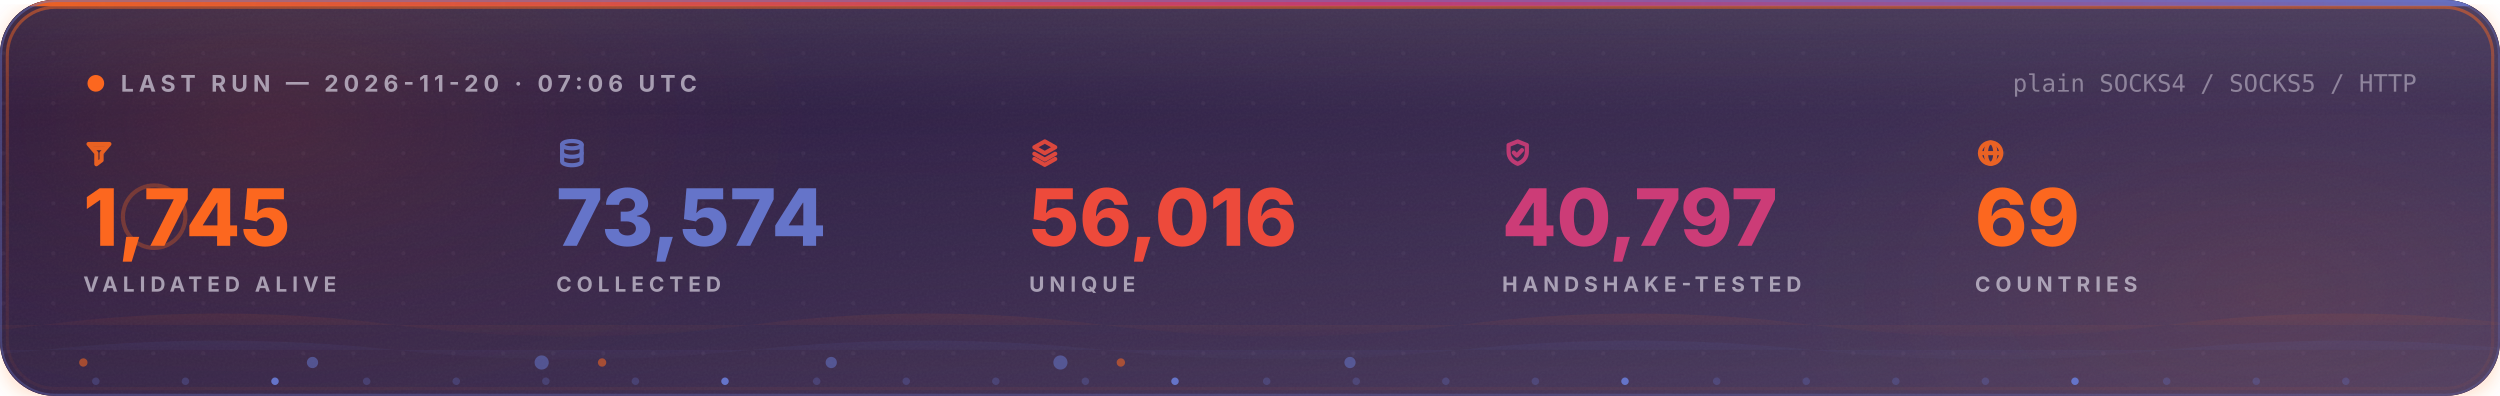
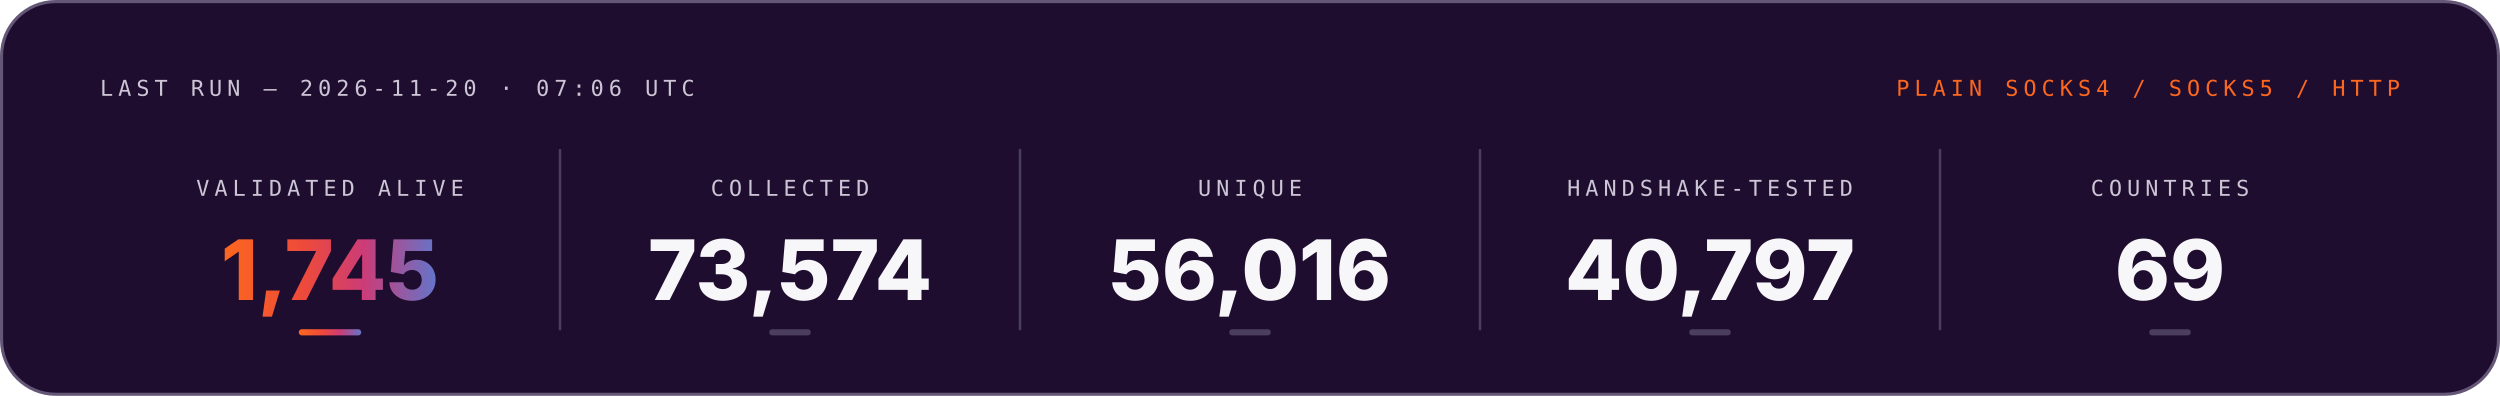
- <svg xmlns="http://www.w3.org/2000/svg" width="1200" height="190" viewBox="0 0 1200 190" role="img">
-   <defs>
-     <linearGradient id="bg-dark" gradientUnits="objectBoundingBox" x1="0.0" y1="0.0" x2="1.0" y2="1.0">
-       <stop offset="0" stop-color="#1E0D2F" stop-opacity="1" />
-       <stop offset="1" stop-color="#4F3F62" stop-opacity="1" />
-     </linearGradient>
-     <linearGradient id="tint-dark" gradientUnits="objectBoundingBox" x1="0.0" y1="0.0" x2="0" y2="1">
-       <stop offset="0" stop-color="#6574C9" stop-opacity="0.08" />
-       <stop offset="1" stop-color="#6574C9" stop-opacity="0" />
-     </linearGradient>
-     <linearGradient id="inner-dark" gradientUnits="objectBoundingBox" x1="0.0" y1="0.0" x2="0" y2="1">
-       <stop offset="0" stop-color="#FAECC5" stop-opacity="0.1" />
-       <stop offset="0.28" stop-color="#FAECC5" stop-opacity="0" />
-     </linearGradient>
-     <linearGradient id="topbar-dark" gradientUnits="userSpaceOnUse" x1="0" y1="1.5" x2="1200" y2="1.5">
-       <stop offset="0" stop-color="#FC671F" stop-opacity="0.9" />
-       <stop offset="0.55" stop-color="#CC3C77" stop-opacity="0.9" />
-       <stop offset="1" stop-color="#6574C9" stop-opacity="0.9" />
-     </linearGradient>
-     <linearGradient id="hero-dark" gradientUnits="objectBoundingBox" x1="0.0" y1="0.0" x2="0" y2="1">
-       <stop offset="0" stop-color="#FC671F" stop-opacity="1" />
-       <stop offset="0.55" stop-color="#CC3C77" stop-opacity="1" />
-       <stop offset="1" stop-color="#6574C9" stop-opacity="1" />
-     </linearGradient>
-     <linearGradient id="word-dark" gradientUnits="objectBoundingBox" x1="0" y1="0" x2="1" y2="0">
-       <stop offset="0" stop-color="#FC671F" stop-opacity="1" />
-       <stop offset="0.6" stop-color="#CC3C77" stop-opacity="1" />
-       <stop offset="1" stop-color="#6574C9" stop-opacity="1" />
-     </linearGradient>
-     <linearGradient id="ib-dark" gradientUnits="objectBoundingBox" x1="0.0" y1="0.0" x2="0" y2="1">
-       <stop offset="0" stop-color="#FC671F" stop-opacity="0.5" />
-       <stop offset="0.45" stop-color="#FC671F" stop-opacity="0.16" />
-       <stop offset="1" stop-color="#FC671F" stop-opacity="0.05" />
-     </linearGradient>
-     <linearGradient id="border-dark" gradientUnits="objectBoundingBox" x1="0.0" y1="0.0" x2="1.0" y2="1.0">
-       <stop offset="0" stop-color="#6574C9" stop-opacity="0.45" />
-       <stop offset="1" stop-color="#6574C9" stop-opacity="0.248" />
-     </linearGradient>
-     <linearGradient id="div-dark" gradientUnits="objectBoundingBox" x1="0.0" y1="0.0" x2="1" y2="0">
-       <stop offset="0" stop-color="#CCC5D5" stop-opacity="0.16" />
-       <stop offset="1" stop-color="#CCC5D5" stop-opacity="0.056" />
-     </linearGradient>
-     <radialGradient id="glow-dark" cx="0.5" cy="0.5" r="0.5">
-       <stop offset="0" stop-color="#FC671F" stop-opacity="0.55" />
-       <stop offset="0.55" stop-color="#FC671F" stop-opacity="0.18" />
-       <stop offset="1" stop-color="#FC671F" stop-opacity="0" />
-     </radialGradient>
-     <linearGradient id="shine-dark" gradientUnits="objectBoundingBox" x1="0.0" y1="0.0" x2="1" y2="0">
-       <stop offset="0" stop-color="#FAECC5" stop-opacity="0" />
-       <stop offset="0.5" stop-color="#FAECC5" stop-opacity="0.06" />
-       <stop offset="1" stop-color="#FAECC5" stop-opacity="0" />
-     </linearGradient>
-     <linearGradient id="wavea-dark" gradientUnits="objectBoundingBox" x1="0.0" y1="0.0" x2="0" y2="1">
-       <stop offset="0" stop-color="#FC671F" stop-opacity="0.1" />
-       <stop offset="1" stop-color="#FC671F" stop-opacity="0.02" />
-     </linearGradient>
-     <linearGradient id="waveb-dark" gradientUnits="objectBoundingBox" x1="0.0" y1="0.0" x2="0" y2="1">
-       <stop offset="0" stop-color="#6574C9" stop-opacity="0.1" />
-       <stop offset="1" stop-color="#6574C9" stop-opacity="0.02" />
-     </linearGradient>
-     <pattern id="grid-dark" width="24" height="24" patternUnits="userSpaceOnUse">
-       <circle cx="1.6" cy="1.6" r="1.05" fill="#CCC5D5" />
-     </pattern>
-     <filter id="grain-dark" x="0" y="0" width="100%" height="100%">
-       <feTurbulence type="fractalNoise" baseFrequency="0.9" numOctaves="2" stitchTiles="stitch" result="n" />
-       <feColorMatrix in="n" type="saturate" values="0" result="m" />
-       <feComposite in="m" in2="SourceGraphic" operator="in" />
-     </filter>
-     <filter id="shadow-dark" x="-15%" y="-15%" width="130%" height="140%">
-       <feDropShadow dx="0" dy="10" stdDeviation="16" flood-color="#FC671F" flood-opacity="0.20" />
-       <feDropShadow dx="0" dy="2" stdDeviation="5" flood-color="#FC671F" flood-opacity="0.25" />
-     </filter>
-     <clipPath id="clip-dark">
-       <rect x="0" y="0" width="1200" height="190" rx="26" />
-     </clipPath>
-   </defs>
-   <style>
-       @keyframes fl-dark {
-         0% { transform: translateY(0); opacity: 0; }
-         12% { opacity: 0.85; }
-         80% { opacity: 0.45; }
-         100% { transform: translateY(-330px); opacity: 0; }
-       }
-       .pt-dark { animation: fl-dark 9s linear infinite; }
- 
-       @keyframes sw-dark {
-         0%, 52% { transform: translateX(0) skewX(-20deg); }
-         100% { transform: translateX(1900px) skewX(-20deg); }
-       }
-       .sweep-dark { animation: sw-dark 7.5s ease-in-out infinite; }
- 
-       @keyframes wvm-dark { to { transform: translateX(-170px); } }
-       .wv-dark { animation: wvm-dark 9s ease-in-out infinite alternate; }
-       .wv2-dark { animation-duration: 14s; }
- 
-       @keyframes sp-dark { to { transform: rotate(360deg); } }
-       .spin-dark { transform-box: fill-box; transform-origin: center;
-                   animation: sp-dark 8s linear infinite; }
-       .rev-dark { animation-direction: reverse; }
- 
-       @keyframes bt-dark { 50% { transform: scale(1.12); } }
-       .beat-dark { transform-box: fill-box; transform-origin: center;
-                   animation: bt-dark 2.4s ease-in-out infinite; }
- 
-       @keyframes gw-dark { 50% { opacity: 0.55; } }
-       .glowG-dark { animation: gw-dark 3.2s ease-in-out infinite; }
- 
-       @keyframes shn-dark {
-         0%, 46% { transform: translateX(-540px); }
-         100% { transform: translateX(1620px); }
-       }
-       .shn-dark { animation: shn-dark 5.5s ease-in-out infinite; }
- 
-       @keyframes bgl-dark { 0%, 100% { opacity: 0.35; } 12% { opacity: 1; } }
-       .bgl-dark { animation: bgl-dark 2.2s ease-in-out infinite; }
- 
-       @keyframes dsh-dark { to { stroke-dashoffset: -36; } }
-       .dash-dark { stroke-dasharray: 8 10; animation: dsh-dark 1.2s linear infinite; }
- 
-       @keyframes pk-dark {
-         0% { transform: translateX(0); opacity: 0; }
-         10% { opacity: 1; }
-         88% { opacity: 1; }
-         100% { transform: translateX(var(--d, 200px)); opacity: 0; }
-       }
-       .pk-dark { animation: pk-dark 2.6s linear infinite; }
- 
-       @keyframes pkv-dark {
-         0% { transform: translateY(0); opacity: 0; }
-         10% { opacity: 1; }
-         88% { opacity: 1; }
-         100% { transform: translateY(var(--dy, 40px)); opacity: 0; }
-       }
-       .pkv-dark { animation: pkv-dark 2.6s linear infinite; }
- 
-       @keyframes pls-dark {
-         0% { transform: scale(0.55); opacity: 0.85; }
-         100% { transform: scale(2.4); opacity: 0; }
-       }
-       .pls-dark { transform-box: fill-box; transform-origin: center;
-                  animation: pls-dark 2.4s ease-out infinite; }
- 
-       @keyframes flt-dark { 50% { transform: translateY(-6px); } }
-       .flt-dark { animation: flt-dark 6s ease-in-out infinite; }
- 
-       @keyframes grw-dark { from { transform: scaleX(0); } }
-       .grow-dark { transform-box: fill-box; transform-origin: left center;
-                   animation: grw-dark 1.5s 0.2s ease-out both; }
- 
-       @media (prefers-reduced-motion: reduce) {
-         .pt-dark,.sweep-dark,.wv-dark,.spin-dark,.rev-dark,.beat-dark,.glowG-dark,.shn-dark,.bgl-dark,.dash-dark,.pk-dark,.pkv-dark,.pls-dark,.flt-dark,.grow-dark { animation: none; }
-       }
-     </style>
-   <g filter="url(#shadow-dark)">
-     <rect width="1200" height="190" rx="26" fill="#1E0D2F" />
+ <svg xmlns="http://www.w3.org/2000/svg" width="1200" height="190" viewBox="0 0 1200 190" role="img" font-family="Space Grotesk, Inter, system-ui, -apple-system, Segoe UI, sans-serif">
+   <style>.m-fade{animation:vf .7s ease-out both}.m-grow{transform-box:fill-box;transform-origin:left center;animation:vg .9s cubic-bezier(.2,.7,.2,1) both}.m-dash{animation:vm 26s linear infinite}.m-beat{animation:vb 2.6s ease-in-out infinite;transform-box:fill-box;transform-origin:center}@keyframes vf{from{opacity:0}to{opacity:1}}@keyframes vg{from{transform:scaleX(0)}to{transform:scaleX(1)}}@keyframes vm{to{stroke-dashoffset:-320}}@keyframes vb{0%,86%,100%{transform:scale(1)}90%{transform:scale(1.05)}95%{transform:scale(1.01)}}@media (prefers-reduced-motion:reduce){.m-fade,.m-grow,.m-dash,.m-beat{animation:none}}</style>
+   <linearGradient id="brand-dark" x1="0" y1="0" x2="1" y2="0">
+     <stop offset="0" stop-color="#FC671F" />
+     <stop offset="0.38" stop-color="#ED4A3B" />
+     <stop offset="0.66" stop-color="#CC3C77" />
+     <stop offset="1" stop-color="#6574C9" />
+   </linearGradient>
+   <rect x="0.75" y="0.75" width="1198.5" height="188.5" rx="26" fill="#1E0D2F" stroke="#645676" stroke-width="1.5" />
+   <g class="m-fade" style="animation-delay:0.00s">
+     <text x="48" y="46" font-size="10.5" font-weight="500" font-family="IBM Plex Mono, ui-monospace, SFMono-Regular, Menlo, monospace" letter-spacing="2.4" fill="#CCC5D5">LAST RUN — 2026-11-20 · 07:06 UTC</text>
+     <text x="1152" y="46" font-size="10.5" font-weight="500" font-family="IBM Plex Mono, ui-monospace, SFMono-Regular, Menlo, monospace" letter-spacing="2.4" text-anchor="end" fill="#FC671F">PLAIN SOCKS4 / SOCKS5 / HTTP</text>
  </g>
-   <g clip-path="url(#clip-dark)">
-     <rect width="1200" height="190" fill="url(#bg-dark)" />
-     <rect width="1200" height="190" fill="url(#tint-dark)" />
-     <rect width="1200" height="190" fill="url(#inner-dark)" />
-     <rect width="1200" height="190" fill="url(#grid-dark)" opacity="0.05" />
-     <rect width="1200" height="190" fill="#FAECC5" filter="url(#grain-dark)" opacity="0.045" />
-     <ellipse cx="130" cy="60" rx="260" ry="140" fill="url(#glow-dark)" opacity="0.22" />
-     <ellipse cx="1090" cy="140" rx="240" ry="130" fill="url(#glow-dark)" opacity="0.14" />
-     <path class="wv-dark" d="M -320 156 q 85.0 -11 170 0 q 85.0 11 170 0 q 85.0 -11 170 0 q 85.0 11 170 0 q 85.0 -11 170 0 q 85.0 11 170 0 q 85.0 -11 170 0 q 85.0 11 170 0 q 85.0 -11 170 0 q 85.0 11 170 0 q 85.0 -11 170 0 q 85.0 11 170 0 q 85.0 -11 170 0" fill="url(#wavea-dark)" opacity="0.8" />
-     <path class="wv-dark wv2-dark" d="M -320 168 q 85.0 -9 170 0 q 85.0 9 170 0 q 85.0 -9 170 0 q 85.0 9 170 0 q 85.0 -9 170 0 q 85.0 9 170 0 q 85.0 -9 170 0 q 85.0 9 170 0 q 85.0 -9 170 0 q 85.0 9 170 0 q 85.0 -9 170 0 q 85.0 9 170 0 q 85.0 -9 170 0" fill="url(#waveb-dark)" opacity="0.9" />
-     <rect width="1200" height="3" fill="url(#topbar-dark)" />
-     <g class="sweep-dark">
-       <rect x="-320" y="-60" width="230" height="310" fill="url(#shine-dark)" opacity="0.75" />
-     </g>
-     <circle class="pt-dark" cx="40" cy="174" r="2.0" fill="#FC671F" opacity="0.55" style="animation-duration:8.0s;animation-delay:-0.0s" />
-     <circle class="pt-dark" cx="150" cy="174" r="2.7" fill="#6574C9" opacity="0.55" style="animation-duration:9.7s;animation-delay:-0.9s" />
-     <circle class="pt-dark" cx="260" cy="174" r="3.4" fill="#6574C9" opacity="0.55" style="animation-duration:11.4s;animation-delay:-1.8s" />
-     <circle class="pt-dark" cx="289" cy="174" r="2.0" fill="#FC671F" opacity="0.55" style="animation-duration:13.1s;animation-delay:-2.7s" />
-     <circle class="pt-dark" cx="399" cy="174" r="2.7" fill="#6574C9" opacity="0.55" style="animation-duration:8.0s;animation-delay:-3.6s" />
-     <circle class="pt-dark" cx="509" cy="174" r="3.4" fill="#6574C9" opacity="0.55" style="animation-duration:9.7s;animation-delay:-4.5s" />
-     <circle class="pt-dark" cx="538" cy="174" r="2.0" fill="#FC671F" opacity="0.55" style="animation-duration:11.4s;animation-delay:-5.4s" />
-     <circle class="pt-dark" cx="648" cy="174" r="2.7" fill="#6574C9" opacity="0.55" style="animation-duration:13.1s;animation-delay:-6.3s" />
-     <circle cx="46" cy="183" r="1.8" fill="#6574C9" opacity="0.28" />
-     <circle cx="89" cy="183" r="1.8" fill="#6574C9" opacity="0.28" />
-     <circle class="bgl-dark" cx="132" cy="183" r="1.8" fill="#6574C9" style="animation-delay:-0.46s" />
-     <circle cx="176" cy="183" r="1.8" fill="#6574C9" opacity="0.28" />
-     <circle cx="219" cy="183" r="1.8" fill="#6574C9" opacity="0.28" />
-     <circle cx="262" cy="183" r="1.8" fill="#6574C9" opacity="0.28" />
-     <circle cx="305" cy="183" r="1.8" fill="#6574C9" opacity="0.28" />
-     <circle class="bgl-dark" cx="348" cy="183" r="1.8" fill="#6574C9" style="animation-delay:-1.61s" />
-     <circle cx="392" cy="183" r="1.8" fill="#6574C9" opacity="0.28" />
-     <circle cx="435" cy="183" r="1.8" fill="#6574C9" opacity="0.28" />
-     <circle cx="478" cy="183" r="1.8" fill="#6574C9" opacity="0.28" />
-     <circle cx="521" cy="183" r="1.8" fill="#6574C9" opacity="0.28" />
-     <circle class="bgl-dark" cx="564" cy="183" r="1.8" fill="#6574C9" style="animation-delay:-2.76s" />
-     <circle cx="608" cy="183" r="1.8" fill="#6574C9" opacity="0.28" />
-     <circle cx="651" cy="183" r="1.8" fill="#6574C9" opacity="0.28" />
-     <circle cx="694" cy="183" r="1.8" fill="#6574C9" opacity="0.28" />
-     <circle cx="737" cy="183" r="1.8" fill="#6574C9" opacity="0.28" />
-     <circle class="bgl-dark" cx="780" cy="183" r="1.8" fill="#6574C9" style="animation-delay:-3.91s" />
-     <circle cx="824" cy="183" r="1.8" fill="#6574C9" opacity="0.28" />
-     <circle cx="867" cy="183" r="1.8" fill="#6574C9" opacity="0.28" />
-     <circle cx="910" cy="183" r="1.8" fill="#6574C9" opacity="0.28" />
-     <circle cx="953" cy="183" r="1.8" fill="#6574C9" opacity="0.28" />
-     <circle class="bgl-dark" cx="996" cy="183" r="1.8" fill="#6574C9" style="animation-delay:-5.06s" />
-     <circle cx="1040" cy="183" r="1.8" fill="#6574C9" opacity="0.28" />
-     <circle cx="1083" cy="183" r="1.8" fill="#6574C9" opacity="0.28" />
-     <circle cx="1126" cy="183" r="1.8" fill="#6574C9" opacity="0.28" />
+   <g class="m-fade" style="animation-delay:0.10s">
+     <text x="158.4" y="94" font-size="10.5" font-weight="500" font-family="IBM Plex Mono, ui-monospace, SFMono-Regular, Menlo, monospace" letter-spacing="2.4" text-anchor="middle" fill="#CCC5D5">VALIDATED ALIVE</text>
+     <text class="m-beat" x="158.4" y="144" font-size="40" font-weight="800" font-family="Space Grotesk, Inter, system-ui, -apple-system, Segoe UI, sans-serif" text-anchor="middle" fill="url(#brand-dark)">1,745</text>
+     <rect x="143.4" y="158" width="30" height="3" rx="1.5" fill="url(#brand-dark)" opacity="1.0" />
  </g>
-   <rect x="3.5" y="3.5" width="1193" height="183" rx="23" fill="none" stroke="url(#ib-dark)" stroke-width="1.5" />
-   <rect x="0.5" y="0.5" width="1199" height="189" rx="26" fill="none" stroke="url(#border-dark)" stroke-width="1" />
-   <circle class="bgl-dark" cx="46.0" cy="40.0" r="4" fill="#FC671F" />
-   <text x="58" y="44" font-family="Space Grotesk, Inter, system-ui, -apple-system, Segoe UI, sans-serif" font-size="11" font-weight="700" fill="#CCC5D5" text-anchor="start" letter-spacing="2.4" opacity="0.75">LAST RUN — 2026-11-20 · 07:06 UTC</text>
-   <text x="1160" y="44" font-family="IBM Plex Mono, ui-monospace, SFMono-Regular, Menlo, monospace" font-size="11.5" font-weight="500" fill="#CCC5D5" text-anchor="end" opacity="0.55">plain SOCKS4 / SOCKS5 / HTTP</text>
-   <g class="pls-dark" style="animation-delay:0s">
-     <circle cx="74" cy="104" r="15" fill="none" stroke="#FC671F" stroke-width="2" opacity="0.3" />
+   <g class="m-fade" style="animation-delay:0.22s">
+     <text x="379.2" y="94" font-size="10.5" font-weight="500" font-family="IBM Plex Mono, ui-monospace, SFMono-Regular, Menlo, monospace" letter-spacing="2.4" text-anchor="middle" fill="#CCC5D5">COLLECTED</text>
+     <text x="379.2" y="144" font-size="40" font-weight="800" font-family="Space Grotesk, Inter, system-ui, -apple-system, Segoe UI, sans-serif" text-anchor="middle" fill="#F7F6F9">73,574</text>
+     <rect x="369.2" y="158" width="20" height="3" rx="1.5" fill="#645676" opacity="0.65" />
  </g>
-   <g transform="translate(40.0,66.0) scale(0.625)" fill="none" stroke="#FC671F" stroke-width="3.20" stroke-linecap="round" stroke-linejoin="round" opacity="0.9">
-     <path d="M4 5 H20 L14 12 V17.5 L10 20.5 V12 Z" />
-     <path d="M7.5 8.2 H16.5" />
+   <line x1="268.8" y1="72" x2="268.8" y2="158" stroke="#645676" stroke-opacity="0.65" stroke-width="1.2" stroke-linecap="round" />
+   <g class="m-fade" style="animation-delay:0.34s">
+     <text x="600.0" y="94" font-size="10.5" font-weight="500" font-family="IBM Plex Mono, ui-monospace, SFMono-Regular, Menlo, monospace" letter-spacing="2.4" text-anchor="middle" fill="#CCC5D5">UNIQUE</text>
+     <text x="600.0" y="144" font-size="40" font-weight="800" font-family="Space Grotesk, Inter, system-ui, -apple-system, Segoe UI, sans-serif" text-anchor="middle" fill="#F7F6F9">56,016</text>
+     <rect x="590.0" y="158" width="20" height="3" rx="1.5" fill="#645676" opacity="0.65" />
  </g>
-   <text x="40" y="118" font-family="Space Grotesk, Inter, system-ui, -apple-system, Segoe UI, sans-serif" font-size="38" font-weight="800" fill="#FC671F" class="beat-dark">1,745</text>
-   <text x="40" y="140" font-family="Space Grotesk, Inter, system-ui, -apple-system, Segoe UI, sans-serif" font-size="10" font-weight="700" fill="#CCC5D5" text-anchor="start" letter-spacing="2.4" opacity="0.75">VALIDATED ALIVE</text>
-   <g transform="translate(267.0,66.0) scale(0.625)" fill="none" stroke="#6574C9" stroke-width="3.20" stroke-linecap="round" stroke-linejoin="round" opacity="0.9">
-     <ellipse cx="12" cy="5.5" rx="7.5" ry="2.8" />
-     <path d="M4.5 5.5 V18.5 C4.5 20 7.9 21.3 12 21.3 C16.1 21.3 19.5 20 19.5 18.5 V5.5" />
-     <path d="M4.5 12 C4.5 13.5 7.9 14.8 12 14.8 C16.1 14.8 19.5 13.5 19.5 12" />
+   <line x1="489.6" y1="72" x2="489.6" y2="158" stroke="#645676" stroke-opacity="0.65" stroke-width="1.2" stroke-linecap="round" />
+   <g class="m-fade" style="animation-delay:0.46s">
+     <text x="820.8" y="94" font-size="10.5" font-weight="500" font-family="IBM Plex Mono, ui-monospace, SFMono-Regular, Menlo, monospace" letter-spacing="2.4" text-anchor="middle" fill="#CCC5D5">HANDSHAKE-TESTED</text>
+     <text x="820.8" y="144" font-size="40" font-weight="800" font-family="Space Grotesk, Inter, system-ui, -apple-system, Segoe UI, sans-serif" text-anchor="middle" fill="#F7F6F9">40,797</text>
+     <rect x="810.8" y="158" width="20" height="3" rx="1.5" fill="#645676" opacity="0.65" />
  </g>
-   <text x="267" y="118" font-family="Space Grotesk, Inter, system-ui, -apple-system, Segoe UI, sans-serif" font-size="38" font-weight="800" fill="#6574C9">73,574</text>
-   <text x="267" y="140" font-family="Space Grotesk, Inter, system-ui, -apple-system, Segoe UI, sans-serif" font-size="10" font-weight="700" fill="#CCC5D5" text-anchor="start" letter-spacing="2.4" opacity="0.75">COLLECTED</text>
-   <line x1="259.0" y1="62" x2="259.0" y2="138" stroke="url(#div-dark)" stroke-width="1" />
-   <g transform="translate(494.0,66.0) scale(0.625)" fill="none" stroke="#ED4A3B" stroke-width="3.20" stroke-linecap="round" stroke-linejoin="round" opacity="0.9">
-     <path d="M12 3 L20 7.5 L12 12 L4 7.5 Z" />
-     <path d="M4 12.5 L12 17 L20 12.5" />
-     <path d="M4 16.5 L12 21 L20 16.5" />
+   <line x1="710.4" y1="72" x2="710.4" y2="158" stroke="#645676" stroke-opacity="0.65" stroke-width="1.2" stroke-linecap="round" />
+   <g class="m-fade" style="animation-delay:0.58s">
+     <text x="1041.6" y="94" font-size="10.5" font-weight="500" font-family="IBM Plex Mono, ui-monospace, SFMono-Regular, Menlo, monospace" letter-spacing="2.4" text-anchor="middle" fill="#CCC5D5">COUNTRIES</text>
+     <text x="1041.6" y="144" font-size="40" font-weight="800" font-family="Space Grotesk, Inter, system-ui, -apple-system, Segoe UI, sans-serif" text-anchor="middle" fill="#F7F6F9">69</text>
+     <rect x="1031.6" y="158" width="20" height="3" rx="1.5" fill="#645676" opacity="0.65" />
  </g>
-   <text x="494" y="118" font-family="Space Grotesk, Inter, system-ui, -apple-system, Segoe UI, sans-serif" font-size="38" font-weight="800" fill="#ED4A3B">56,016</text>
-   <text x="494" y="140" font-family="Space Grotesk, Inter, system-ui, -apple-system, Segoe UI, sans-serif" font-size="10" font-weight="700" fill="#CCC5D5" text-anchor="start" letter-spacing="2.4" opacity="0.75">UNIQUE</text>
-   <line x1="486.0" y1="62" x2="486.0" y2="138" stroke="url(#div-dark)" stroke-width="1" />
-   <g transform="translate(721.0,66.0) scale(0.625)" fill="none" stroke="#CC3C77" stroke-width="3.20" stroke-linecap="round" stroke-linejoin="round" opacity="0.9">
-     <path d="M12 3 L19 5.8 V11 C19 15.6 16.1 18.6 12 20.2 C7.9 18.6 5 15.6 5 11 V5.8 Z" />
-     <path d="M9 11.6 L11.3 13.9 L15.3 9.7" />
-   </g>
-   <text x="721" y="118" font-family="Space Grotesk, Inter, system-ui, -apple-system, Segoe UI, sans-serif" font-size="38" font-weight="800" fill="#CC3C77">40,797</text>
-   <text x="721" y="140" font-family="Space Grotesk, Inter, system-ui, -apple-system, Segoe UI, sans-serif" font-size="10" font-weight="700" fill="#CCC5D5" text-anchor="start" letter-spacing="2.4" opacity="0.75">HANDSHAKE-TESTED</text>
-   <line x1="713.0" y1="62" x2="713.0" y2="138" stroke="url(#div-dark)" stroke-width="1" />
-   <g transform="translate(948.0,66.0) scale(0.625)" fill="none" stroke="#FC671F" stroke-width="3.20" stroke-linecap="round" stroke-linejoin="round" opacity="0.9">
-     <circle cx="12" cy="12" r="8.2" />
-     <ellipse cx="12" cy="12" rx="3.6" ry="8.2" />
-     <path d="M4.4 12 H19.6" />
-   </g>
-   <text x="948" y="118" font-family="Space Grotesk, Inter, system-ui, -apple-system, Segoe UI, sans-serif" font-size="38" font-weight="800" fill="#FC671F">69</text>
-   <text x="948" y="140" font-family="Space Grotesk, Inter, system-ui, -apple-system, Segoe UI, sans-serif" font-size="10" font-weight="700" fill="#CCC5D5" text-anchor="start" letter-spacing="2.4" opacity="0.75">COUNTRIES</text>
-   <line x1="940.0" y1="62" x2="940.0" y2="138" stroke="url(#div-dark)" stroke-width="1" />
+   <line x1="931.2" y1="72" x2="931.2" y2="158" stroke="#645676" stroke-opacity="0.65" stroke-width="1.2" stroke-linecap="round" />
</svg>
